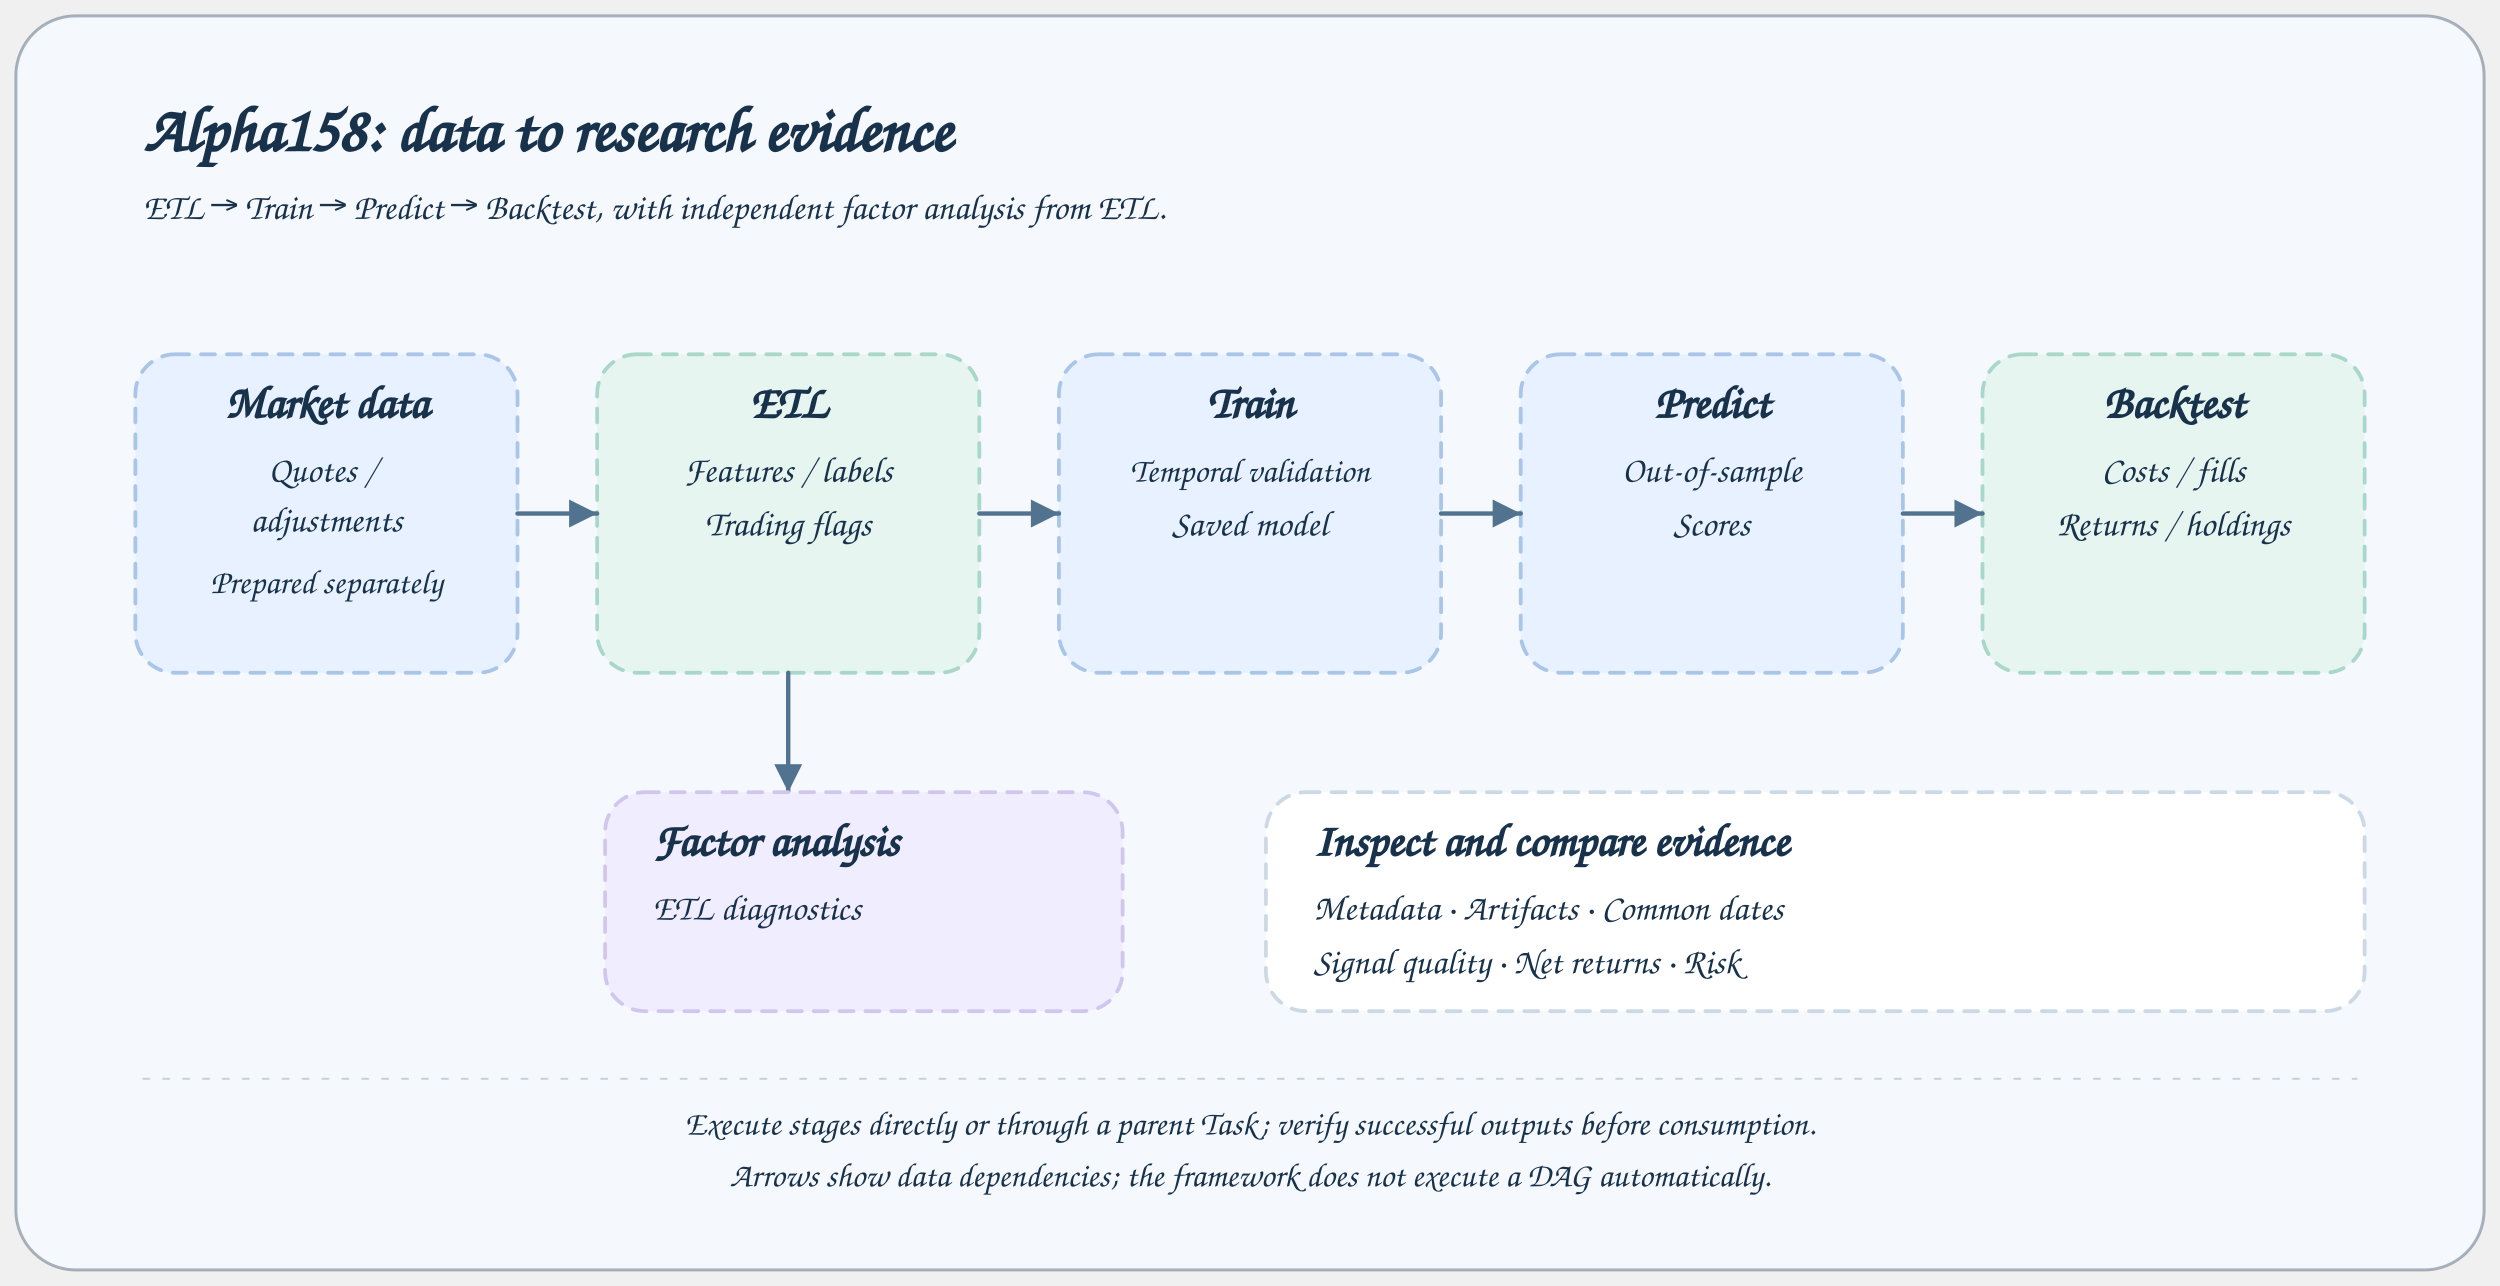
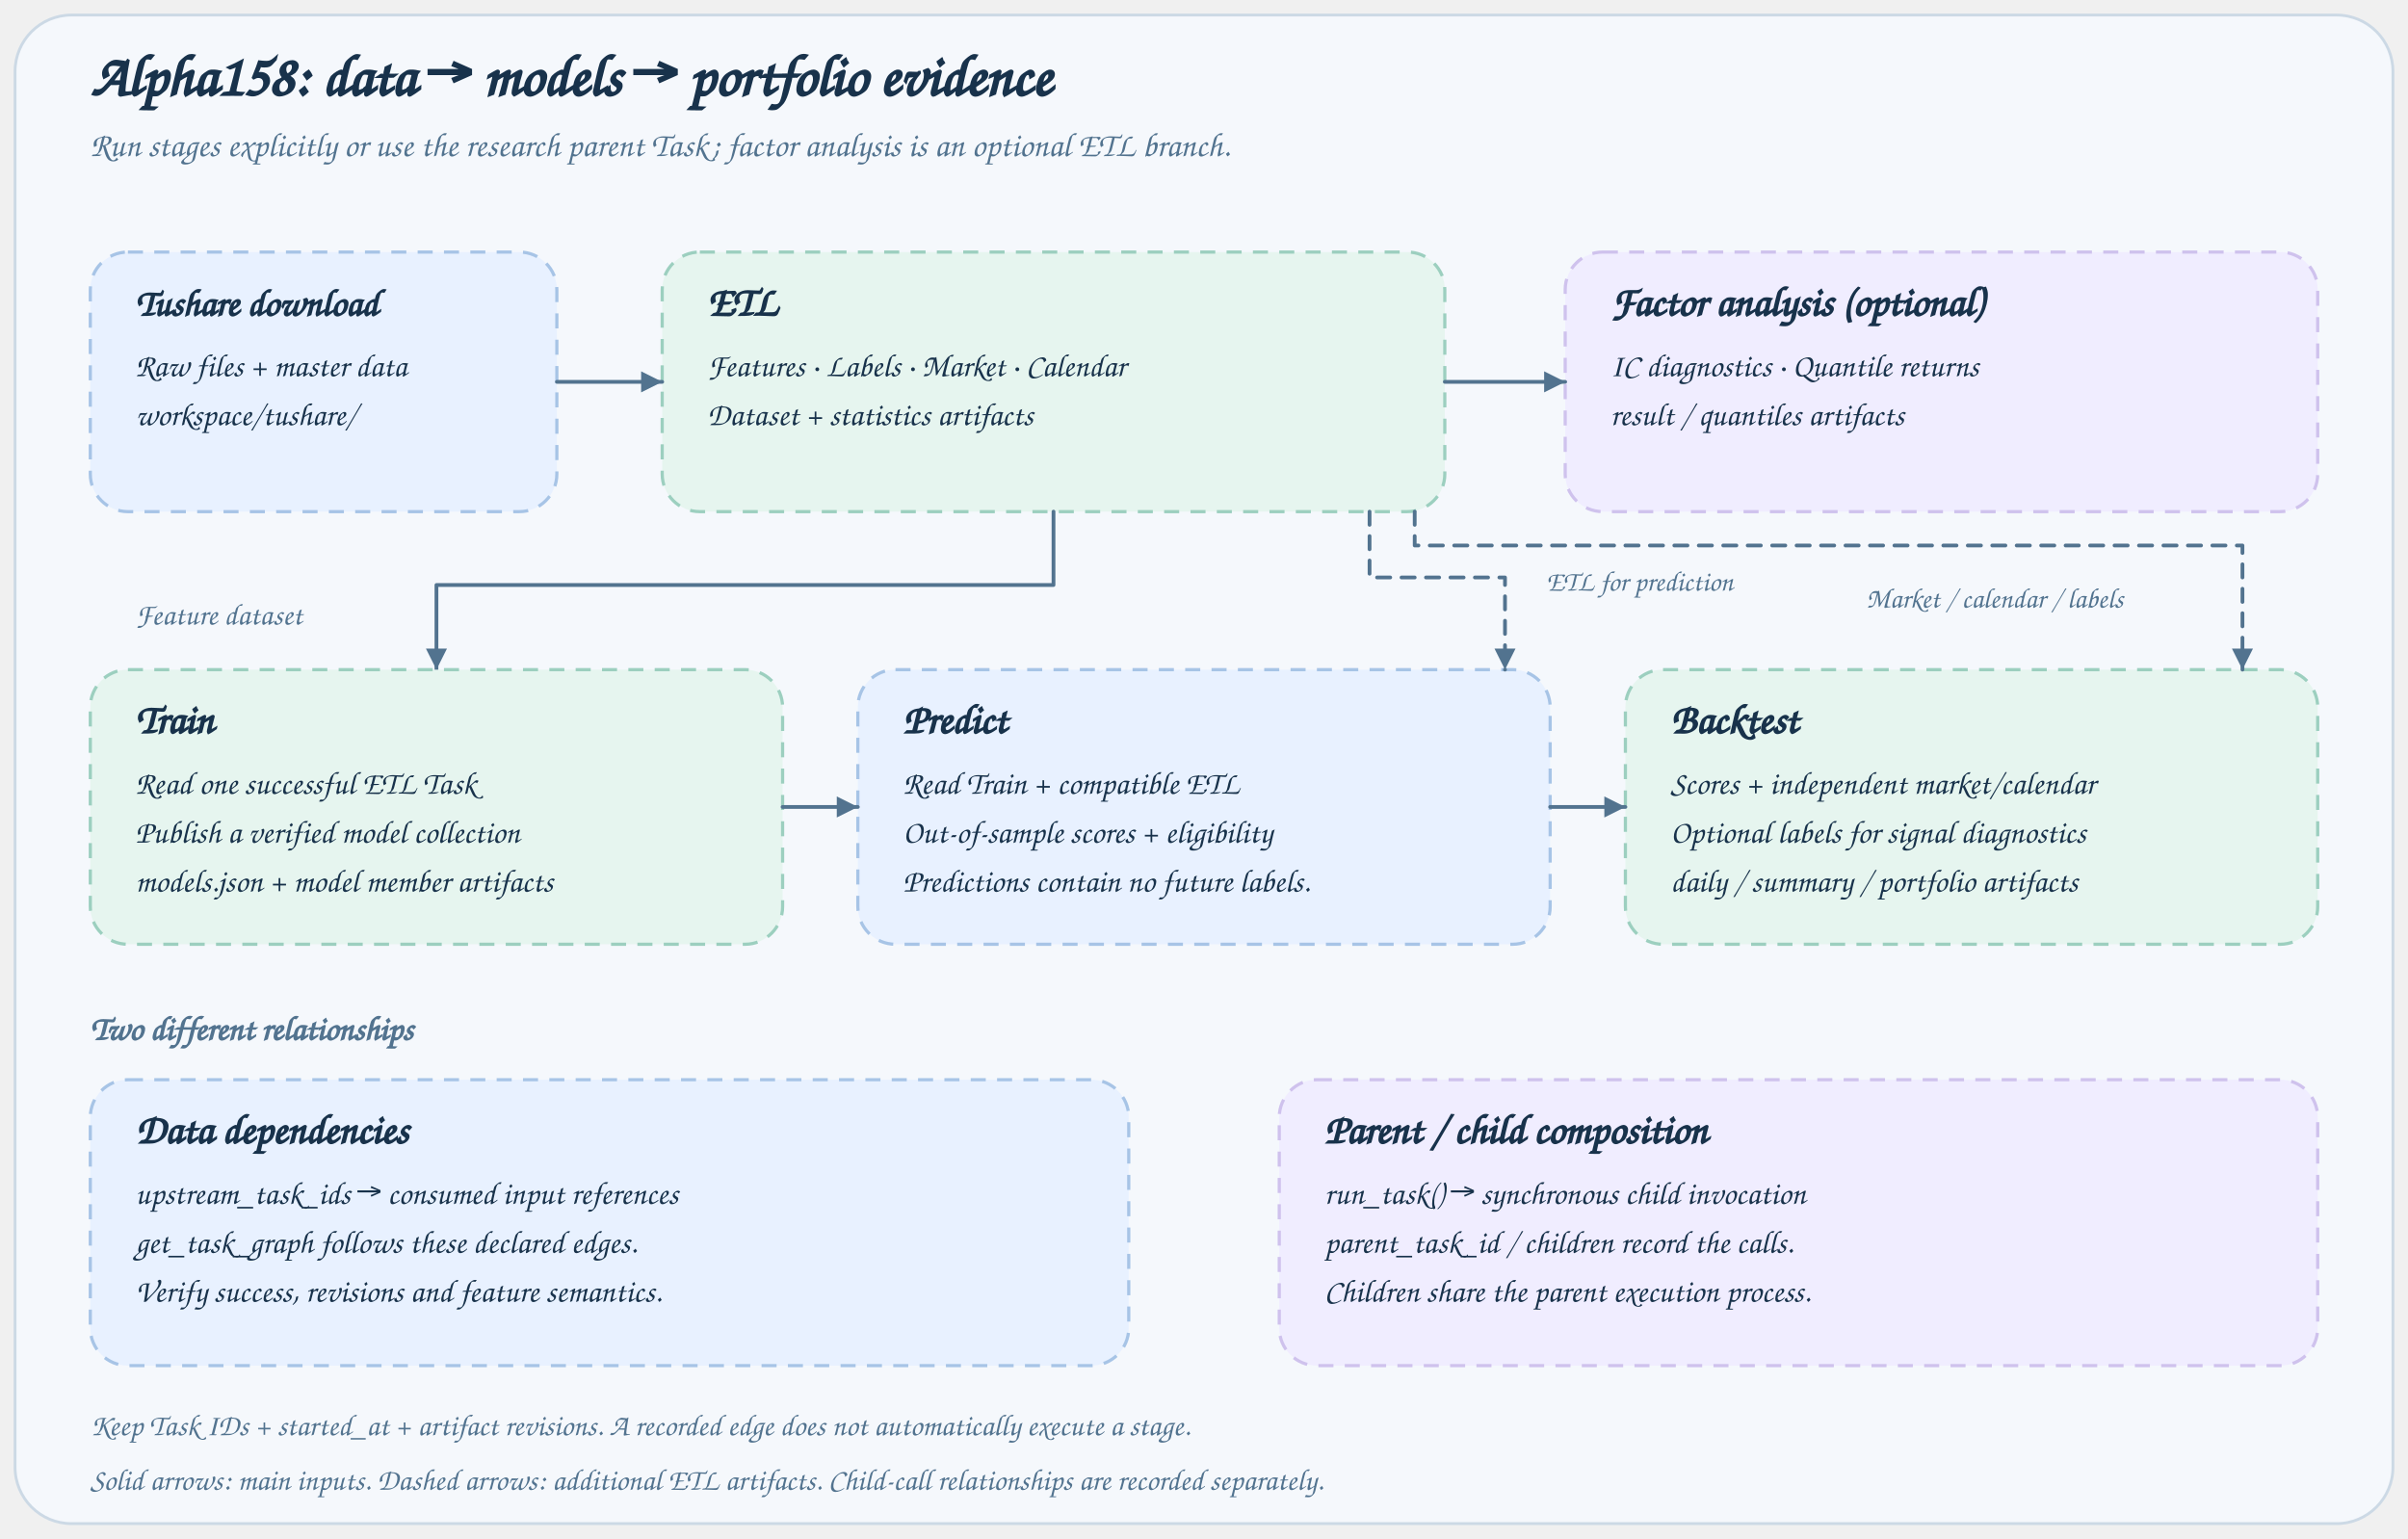
- <svg xmlns="http://www.w3.org/2000/svg" width="1256" height="646" viewBox="0 0 1256 646" role="img" aria-labelledby="title desc">
+ <svg xmlns="http://www.w3.org/2000/svg" width="1280" height="818" viewBox="0 0 1280 818" role="img" aria-labelledby="title desc">
  <defs>
-     <marker id="arrow" viewBox="0 0 10 10" refX="9" refY="5" markerWidth="8" markerHeight="8" orient="auto-start-reverse">
+     <marker id="arrow" viewBox="0 0 10 10" refX="9" refY="5" markerWidth="7" markerHeight="7" orient="auto">
      <path d="M 1 1 L 9 5 L 1 9 Z" fill="#52738f" />
    </marker>
  </defs>
-   <rect x="8" y="8" width="1240.0" height="630.0" rx="30" fill="#f5f8fc" stroke="#18324b" stroke-width="1.5" stroke-linejoin="round" stroke-opacity="0.35" />
-   <g transform="translate(28 28)" font-family="'Comic Sans MS', 'Chalkboard SE', 'Comic Neue', cursive" data-diagram-content="true">
-     <g font-family="'Comic Sans MS', 'Chalkboard SE', 'Comic Neue', cursive" fill="#18324b">
-       <text x="44" y="48" font-size="32" font-weight="700" text-anchor="start">Alpha158: data to research evidence</text>
-       <text x="44" y="82" font-size="18" font-weight="400" text-anchor="start" fill="#18324b">ETL → Train → Predict → Backtest, with independent factor analysis from ETL.</text>
-       <rect x="40" y="150" width="192" height="160" rx="20" fill="#e8f1ff" stroke="#a9c5e8" stroke-width="1.9" stroke-dasharray="7 6" stroke-linecap="round" />
-       <text x="136" y="182" font-size="23" font-weight="700" text-anchor="middle">Market data</text>
-       <text x="136" y="214" font-size="18" font-weight="400" text-anchor="middle">
-         <tspan x="136" dy="0">Quotes /</tspan>
-         <tspan x="136" dy="25">adjustments</tspan>
-       </text>
-       <text x="136" y="270" font-size="17" font-weight="400" text-anchor="middle">Prepared separately</text>
-       <rect x="272" y="150" width="192" height="160" rx="20" fill="#e7f5f1" stroke="#a9d7ca" stroke-width="1.9" stroke-dasharray="7 6" stroke-linecap="round" />
-       <text x="368" y="182" font-size="23" font-weight="700" text-anchor="middle">ETL</text>
-       <text x="368" y="214" font-size="18" font-weight="400" text-anchor="middle">Features / labels</text>
-       <text x="368" y="241" font-size="18" font-weight="400" text-anchor="middle">Trading flags</text>
-       <rect x="504" y="150" width="192" height="160" rx="20" fill="#e8f1ff" stroke="#a9c5e8" stroke-width="1.9" stroke-dasharray="7 6" stroke-linecap="round" />
-       <text x="600" y="182" font-size="23" font-weight="700" text-anchor="middle">Train</text>
-       <text x="600" y="214" font-size="17" font-weight="400" text-anchor="middle">Temporal validation</text>
-       <text x="600" y="241" font-size="18" font-weight="400" text-anchor="middle">Saved model</text>
-       <rect x="736" y="150" width="192" height="160" rx="20" fill="#e8f1ff" stroke="#a9c5e8" stroke-width="1.9" stroke-dasharray="7 6" stroke-linecap="round" />
-       <text x="832" y="182" font-size="23" font-weight="700" text-anchor="middle">Predict</text>
-       <text x="832" y="214" font-size="18" font-weight="400" text-anchor="middle">Out-of-sample</text>
-       <text x="832" y="241" font-size="18" font-weight="400" text-anchor="middle">Scores</text>
-       <rect x="968" y="150" width="192" height="160" rx="20" fill="#e7f5f1" stroke="#a9d7ca" stroke-width="1.9" stroke-dasharray="7 6" stroke-linecap="round" />
-       <text x="1064" y="182" font-size="23" font-weight="700" text-anchor="middle">Backtest</text>
-       <text x="1064" y="214" font-size="18" font-weight="400" text-anchor="middle">Costs / fills</text>
-       <text x="1064" y="241" font-size="18" font-weight="400" text-anchor="middle">Returns / holdings</text>
-       <path d="M 232 230 H 272" fill="none" stroke="#52738f" stroke-width="2.2" marker-end="url(#arrow)" stroke-linecap="round" stroke-linejoin="round" />
-       <path d="M 464 230 H 504" fill="none" stroke="#52738f" stroke-width="2.2" marker-end="url(#arrow)" stroke-linecap="round" stroke-linejoin="round" />
-       <path d="M 696 230 H 736" fill="none" stroke="#52738f" stroke-width="2.2" marker-end="url(#arrow)" stroke-linecap="round" stroke-linejoin="round" />
-       <path d="M 928 230 H 968" fill="none" stroke="#52738f" stroke-width="2.2" marker-end="url(#arrow)" stroke-linecap="round" stroke-linejoin="round" />
-       <path d="M 368 310 V 370" fill="none" stroke="#52738f" stroke-width="2.2" marker-end="url(#arrow)" stroke-linecap="round" stroke-linejoin="round" />
-       <rect x="276" y="370" width="260" height="110" rx="20" fill="#f0edff" stroke="#d1c6ed" stroke-width="1.9" stroke-dasharray="7 6" stroke-linecap="round" />
-       <text x="300.0" y="402.0" font-size="23" font-weight="700" text-anchor="start">Factor analysis</text>
-       <text x="300.0" y="434.0" font-size="18" font-weight="400" text-anchor="start">ETL diagnostics</text>
-       <rect x="608" y="370" width="552" height="110" rx="20" fill="#ffffff" stroke="#ccd9e5" stroke-width="1.9" stroke-dasharray="7 6" stroke-linecap="round" />
-       <text x="632.0" y="402.0" font-size="23" font-weight="700" text-anchor="start">Inspect and compare evidence</text>
-       <text x="632.0" y="434.0" font-size="18" font-weight="400" text-anchor="start">Metadata · Artifacts · Common dates</text>
-       <text x="632.0" y="461.0" font-size="18" font-weight="400" text-anchor="start">Signal quality · Net returns · Risk</text>
-       <text x="600.0" y="542" font-size="17" font-weight="400" text-anchor="middle">Execute stages directly or through a parent Task; verify successful outputs before consumption.</text>
-       <text x="600.0" y="568" font-size="17" font-weight="400" text-anchor="middle">Arrows show data dependencies; the framework does not execute a DAG automatically.</text>
-     </g>
-     <path d="M 44 514 H 1156" fill="none" stroke="#18324b" stroke-opacity="0.2" stroke-width="1" stroke-dasharray="3 7" stroke-linecap="round" />
+   <rect x="8" y="8" width="1264" height="802" rx="30" fill="#f5f8fc" stroke="#ccd9e5" stroke-width="1.5" />
+   <g font-family="'Comic Sans MS', 'Chalkboard SE', 'Comic Neue', cursive" fill="#18324b" data-diagram-content="true">
+     <text x="48" y="51" font-size="31" font-weight="700">Alpha158: data → models → portfolio evidence</text>
+     <text x="48" y="83" font-size="18" fill="#52738f">Run stages explicitly or use the research parent Task; factor analysis is an optional ETL branch.</text>
+     <rect x="48" y="134" width="248" height="138" rx="20" fill="#e8f1ff" stroke="#a7c4e6" stroke-width="1.7" stroke-dasharray="8 6" />
+     <text x="72" y="168" font-size="20" font-weight="700">Tushare download</text>
+     <text x="72" y="200" font-size="17">Raw files + master data</text>
+     <text x="72" y="226" font-size="17">workspace/tushare/</text>
+     <rect x="352" y="134" width="416" height="138" rx="20" fill="#e6f5ef" stroke="#9ccfbf" stroke-width="1.7" stroke-dasharray="8 6" />
+     <text x="376" y="168" font-size="22" font-weight="700">ETL</text>
+     <text x="376" y="200" font-size="17">Features · Labels · Market · Calendar</text>
+     <text x="376" y="226" font-size="17">Dataset + statistics artifacts</text>
+     <rect x="832" y="134" width="400" height="138" rx="20" fill="#f0edff" stroke="#cfc2ed" stroke-width="1.7" stroke-dasharray="8 6" />
+     <text x="856" y="168" font-size="22" font-weight="700">Factor analysis (optional)</text>
+     <text x="856" y="200" font-size="17">IC diagnostics · Quantile returns</text>
+     <text x="856" y="226" font-size="17">result / quantiles artifacts</text>
+     <path d="M 296 203 L 352 203" fill="none" stroke="#52738f" stroke-width="2" stroke-linecap="round" stroke-linejoin="round" marker-end="url(#arrow)" />
+     <path d="M 768 203 L 832 203" fill="none" stroke="#52738f" stroke-width="2" stroke-linecap="round" stroke-linejoin="round" marker-end="url(#arrow)" />
+     <path d="M 560 272 L 560 311 L 232 311 L 232 356" fill="none" stroke="#52738f" stroke-width="2" stroke-linecap="round" stroke-linejoin="round" marker-end="url(#arrow)" />
+     <text x="72" y="332" font-size="16" fill="#52738f">Feature dataset</text>
+     <rect x="48" y="356" width="368" height="146" rx="20" fill="#e6f5ef" stroke="#9ccfbf" stroke-width="1.7" stroke-dasharray="8 6" />
+     <text x="72" y="390" font-size="22" font-weight="700">Train</text>
+     <text x="72" y="422" font-size="17">Read one successful ETL Task</text>
+     <text x="72" y="448" font-size="17">Publish a verified model collection</text>
+     <text x="72" y="474" font-size="17">models.json + model member artifacts</text>
+     <rect x="456" y="356" width="368" height="146" rx="20" fill="#e8f1ff" stroke="#a7c4e6" stroke-width="1.7" stroke-dasharray="8 6" />
+     <text x="480" y="390" font-size="22" font-weight="700">Predict</text>
+     <text x="480" y="422" font-size="17">Read Train + compatible ETL</text>
+     <text x="480" y="448" font-size="17">Out-of-sample scores + eligibility</text>
+     <text x="480" y="474" font-size="17">Predictions contain no future labels.</text>
+     <rect x="864" y="356" width="368" height="146" rx="20" fill="#e6f5ef" stroke="#9ccfbf" stroke-width="1.7" stroke-dasharray="8 6" />
+     <text x="888" y="390" font-size="22" font-weight="700">Backtest</text>
+     <text x="888" y="422" font-size="17">Scores + independent market/calendar</text>
+     <text x="888" y="448" font-size="17">Optional labels for signal diagnostics</text>
+     <text x="888" y="474" font-size="17">daily / summary / portfolio artifacts</text>
+     <path d="M 416 429 L 456 429" fill="none" stroke="#52738f" stroke-width="2" stroke-linecap="round" stroke-linejoin="round" marker-end="url(#arrow)" />
+     <path d="M 824 429 L 864 429" fill="none" stroke="#52738f" stroke-width="2" stroke-linecap="round" stroke-linejoin="round" marker-end="url(#arrow)" />
+     <path d="M 728 272 L 728 307 L 800 307 L 800 356" fill="none" stroke="#52738f" stroke-width="2" stroke-linecap="round" stroke-linejoin="round" marker-end="url(#arrow)" stroke-dasharray="7 6" />
+     <text x="822" y="314" font-size="15" fill="#52738f">ETL for prediction</text>
+     <path d="M 752 272 L 752 290 L 1192 290 L 1192 356" fill="none" stroke="#52738f" stroke-width="2" stroke-linecap="round" stroke-linejoin="round" marker-end="url(#arrow)" stroke-dasharray="7 6" />
+     <text x="992" y="323" font-size="15" fill="#52738f">Market / calendar / labels</text>
+     <text x="48" y="553" font-size="18" font-weight="700" fill="#52738f">Two different relationships</text>
+     <rect x="48" y="574" width="552" height="152" rx="20" fill="#e8f1ff" stroke="#a7c4e6" stroke-width="1.7" stroke-dasharray="8 6" />
+     <text x="72" y="608" font-size="22" font-weight="700">Data dependencies</text>
+     <text x="72" y="640" font-size="17">upstream_task_ids → consumed input references</text>
+     <text x="72" y="666" font-size="17">get_task_graph follows these declared edges.</text>
+     <text x="72" y="692" font-size="17">Verify success, revisions and feature semantics.</text>
+     <rect x="680" y="574" width="552" height="152" rx="20" fill="#f0edff" stroke="#cfc2ed" stroke-width="1.7" stroke-dasharray="8 6" />
+     <text x="704" y="608" font-size="22" font-weight="700">Parent / child composition</text>
+     <text x="704" y="640" font-size="17">run_task() → synchronous child invocation</text>
+     <text x="704" y="666" font-size="17">parent_task_id / children record the calls.</text>
+     <text x="704" y="692" font-size="17">Children share the parent execution process.</text>
+     <text x="48" y="763" font-size="16" fill="#52738f">Keep Task IDs + started_at + artifact revisions. A recorded edge does not automatically execute a stage.</text>
+     <text x="48" y="792" font-size="16" fill="#52738f">Solid arrows: main inputs. Dashed arrows: additional ETL artifacts. Child-call relationships are recorded separately.</text>
  </g>
</svg>
